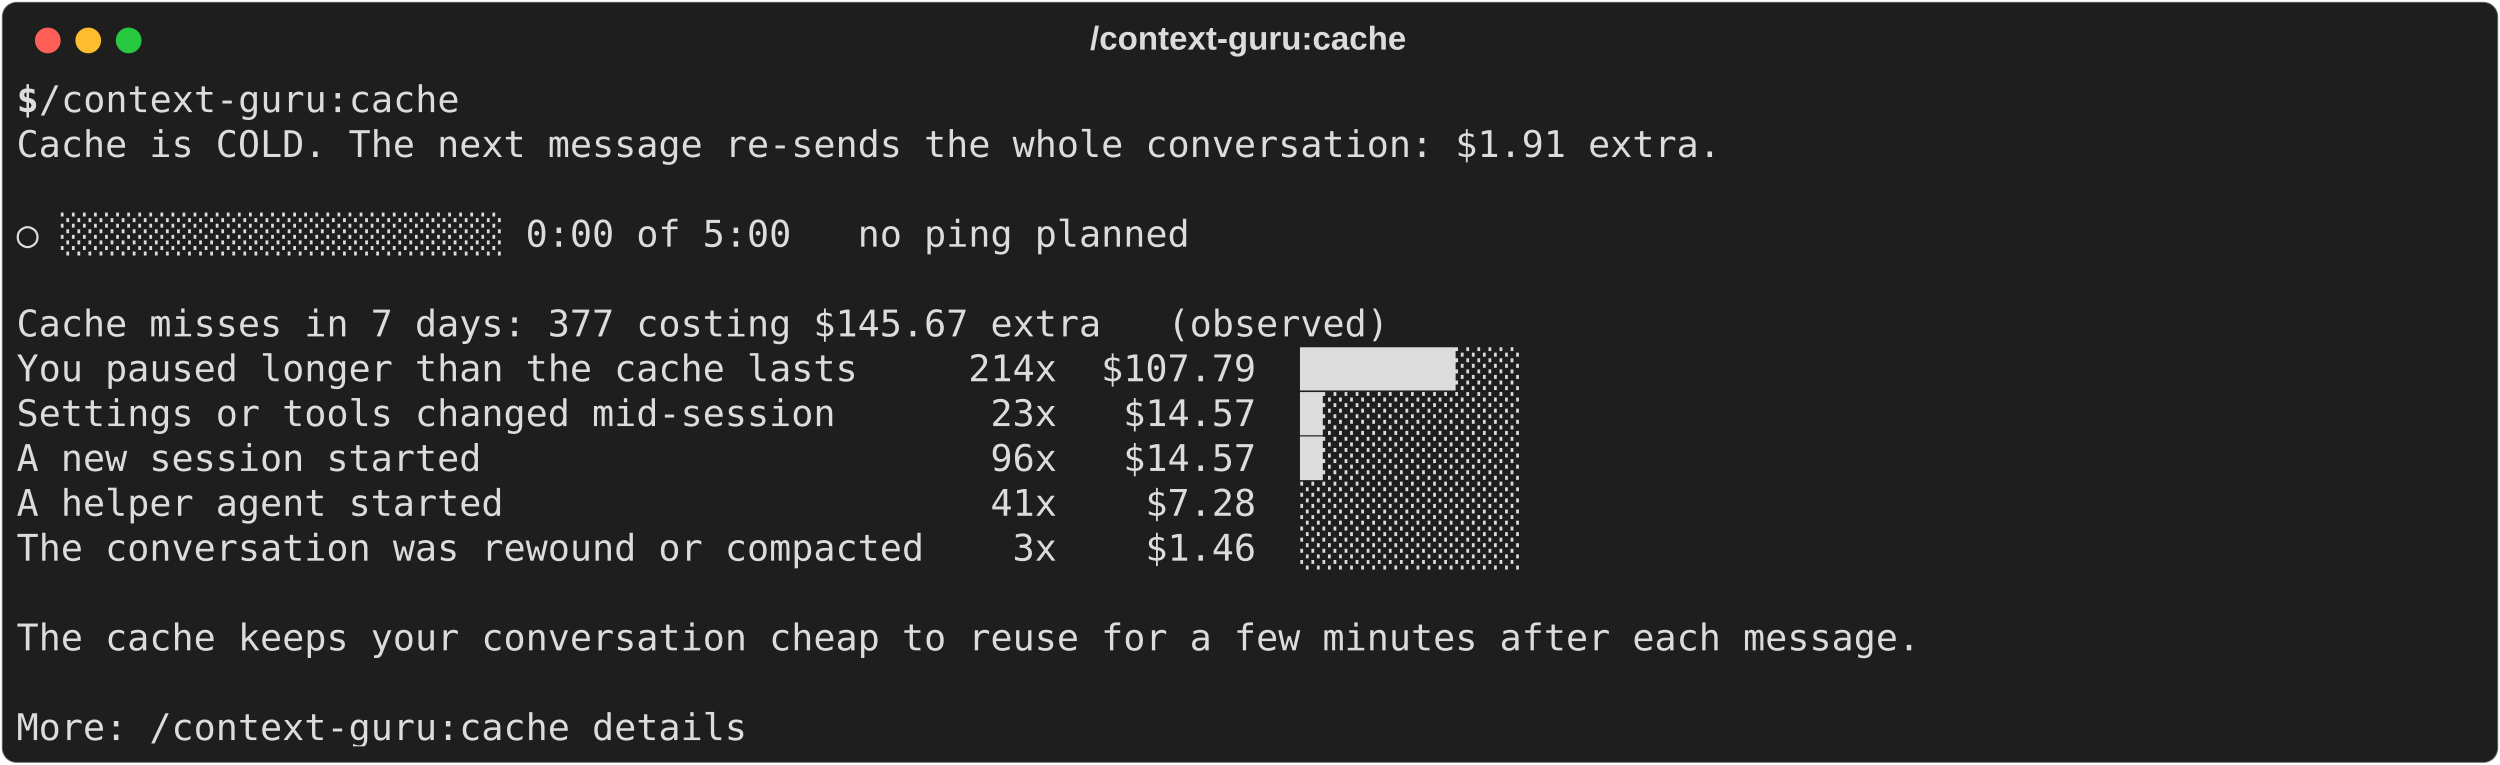
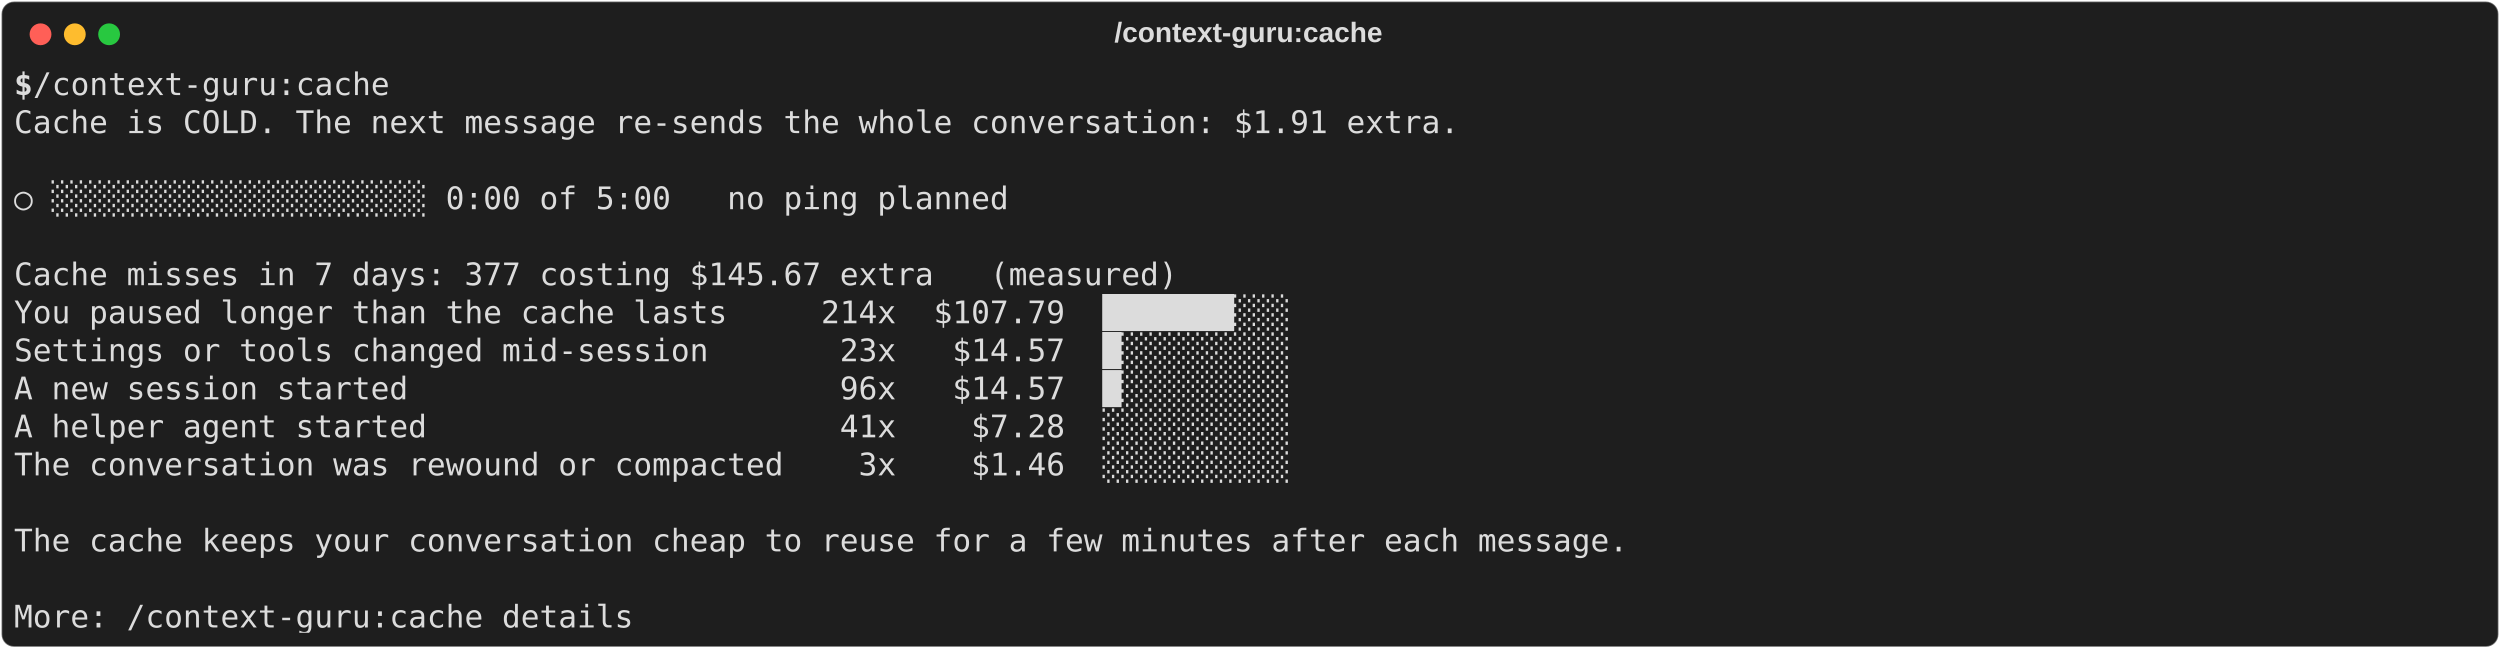
- <svg xmlns="http://www.w3.org/2000/svg" class="rich-terminal" viewBox="0 0 1360 416.0">
+ <svg xmlns="http://www.w3.org/2000/svg" class="rich-terminal" viewBox="0 0 1604 416.0">
  <style>

    @font-face {
        font-family: "Fira Code";
        src: local("FiraCode-Regular"),
                url("https://cdnjs.cloudflare.com/ajax/libs/firacode/6.2.0/woff2/FiraCode-Regular.woff2") format("woff2"),
                url("https://cdnjs.cloudflare.com/ajax/libs/firacode/6.2.0/woff/FiraCode-Regular.woff") format("woff");
        font-style: normal;
        font-weight: 400;
    }
    @font-face {
        font-family: "Fira Code";
        src: local("FiraCode-Bold"),
                url("https://cdnjs.cloudflare.com/ajax/libs/firacode/6.2.0/woff2/FiraCode-Bold.woff2") format("woff2"),
                url("https://cdnjs.cloudflare.com/ajax/libs/firacode/6.2.0/woff/FiraCode-Bold.woff") format("woff");
        font-style: bold;
        font-weight: 700;
    }

-     .terminal-3472737599-matrix {
+     .terminal-3261383995-matrix {
        font-family: Fira Code, monospace;
        font-size: 20px;
        line-height: 24.4px;
        font-variant-east-asian: full-width;
    }

-     .terminal-3472737599-title {
+     .terminal-3261383995-title {
        font-size: 18px;
        font-weight: bold;
        font-family: arial;
    }

-     .terminal-3472737599-r1 { fill: #dcdcdc;font-weight: bold }
- .terminal-3472737599-r2 { fill: #dcdcdc }
+     .terminal-3261383995-r1 { fill: #dcdcdc;font-weight: bold }
+ .terminal-3261383995-r2 { fill: #dcdcdc }
    </style>
  <defs>
-     <clipPath id="terminal-3472737599-clip-terminal">
-       <rect x="0" y="0" width="1341.0" height="365.0" />
+     <clipPath id="terminal-3261383995-clip-terminal">
+       <rect x="0" y="0" width="1585.0" height="365.0" />
    </clipPath>
-     <clipPath id="terminal-3472737599-line-0">
-       <rect x="0" y="1.5" width="1342" height="24.65" />
+     <clipPath id="terminal-3261383995-line-0">
+       <rect x="0" y="1.5" width="1586" height="24.65" />
    </clipPath>
-     <clipPath id="terminal-3472737599-line-1">
-       <rect x="0" y="25.9" width="1342" height="24.65" />
+     <clipPath id="terminal-3261383995-line-1">
+       <rect x="0" y="25.9" width="1586" height="24.65" />
    </clipPath>
-     <clipPath id="terminal-3472737599-line-2">
-       <rect x="0" y="50.3" width="1342" height="24.65" />
+     <clipPath id="terminal-3261383995-line-2">
+       <rect x="0" y="50.3" width="1586" height="24.65" />
    </clipPath>
-     <clipPath id="terminal-3472737599-line-3">
-       <rect x="0" y="74.7" width="1342" height="24.65" />
+     <clipPath id="terminal-3261383995-line-3">
+       <rect x="0" y="74.7" width="1586" height="24.65" />
    </clipPath>
-     <clipPath id="terminal-3472737599-line-4">
-       <rect x="0" y="99.1" width="1342" height="24.65" />
+     <clipPath id="terminal-3261383995-line-4">
+       <rect x="0" y="99.1" width="1586" height="24.65" />
    </clipPath>
-     <clipPath id="terminal-3472737599-line-5">
-       <rect x="0" y="123.5" width="1342" height="24.65" />
+     <clipPath id="terminal-3261383995-line-5">
+       <rect x="0" y="123.5" width="1586" height="24.65" />
    </clipPath>
-     <clipPath id="terminal-3472737599-line-6">
-       <rect x="0" y="147.9" width="1342" height="24.65" />
+     <clipPath id="terminal-3261383995-line-6">
+       <rect x="0" y="147.9" width="1586" height="24.65" />
    </clipPath>
-     <clipPath id="terminal-3472737599-line-7">
-       <rect x="0" y="172.3" width="1342" height="24.65" />
+     <clipPath id="terminal-3261383995-line-7">
+       <rect x="0" y="172.3" width="1586" height="24.65" />
    </clipPath>
-     <clipPath id="terminal-3472737599-line-8">
-       <rect x="0" y="196.7" width="1342" height="24.65" />
+     <clipPath id="terminal-3261383995-line-8">
+       <rect x="0" y="196.7" width="1586" height="24.65" />
    </clipPath>
-     <clipPath id="terminal-3472737599-line-9">
-       <rect x="0" y="221.1" width="1342" height="24.65" />
+     <clipPath id="terminal-3261383995-line-9">
+       <rect x="0" y="221.1" width="1586" height="24.65" />
    </clipPath>
-     <clipPath id="terminal-3472737599-line-10">
-       <rect x="0" y="245.5" width="1342" height="24.65" />
+     <clipPath id="terminal-3261383995-line-10">
+       <rect x="0" y="245.5" width="1586" height="24.65" />
    </clipPath>
-     <clipPath id="terminal-3472737599-line-11">
-       <rect x="0" y="269.9" width="1342" height="24.65" />
+     <clipPath id="terminal-3261383995-line-11">
+       <rect x="0" y="269.9" width="1586" height="24.65" />
    </clipPath>
-     <clipPath id="terminal-3472737599-line-12">
-       <rect x="0" y="294.3" width="1342" height="24.65" />
+     <clipPath id="terminal-3261383995-line-12">
+       <rect x="0" y="294.3" width="1586" height="24.65" />
    </clipPath>
-     <clipPath id="terminal-3472737599-line-13">
-       <rect x="0" y="318.7" width="1342" height="24.65" />
+     <clipPath id="terminal-3261383995-line-13">
+       <rect x="0" y="318.7" width="1586" height="24.65" />
    </clipPath>
  </defs>
-   <rect fill="#1e1e1e" stroke="rgba(255,255,255,0.35)" stroke-width="1" x="1" y="1" width="1358" height="414" rx="8" />
-   <text class="terminal-3472737599-title" fill="#dcdcdc" text-anchor="middle" x="679" y="27">/context-guru:cache</text>
+   <rect fill="#1e1e1e" stroke="rgba(255,255,255,0.35)" stroke-width="1" x="1" y="1" width="1602" height="414" rx="8" />
+   <text class="terminal-3261383995-title" fill="#dcdcdc" text-anchor="middle" x="801" y="27">/context-guru:cache</text>
  <g transform="translate(26,22)">
    <circle cx="0" cy="0" r="7" fill="#ff5f57" />
    <circle cx="22" cy="0" r="7" fill="#febc2e" />
    <circle cx="44" cy="0" r="7" fill="#28c840" />
  </g>
-   <g transform="translate(9, 41)" clip-path="url(#terminal-3472737599-clip-terminal)">
-     <g class="terminal-3472737599-matrix">
-       <text class="terminal-3472737599-r1" x="0" y="20" textLength="12.2" clip-path="url(#terminal-3472737599-line-0)">$</text>
-       <text class="terminal-3472737599-r2" x="12.2" y="20" textLength="244" clip-path="url(#terminal-3472737599-line-0)"> /context-guru:cache</text>
-       <text class="terminal-3472737599-r2" x="1342" y="20" textLength="12.2" clip-path="url(#terminal-3472737599-line-0)">
+   <g transform="translate(9, 41)" clip-path="url(#terminal-3261383995-clip-terminal)">
+     <g class="terminal-3261383995-matrix">
+       <text class="terminal-3261383995-r1" x="0" y="20" textLength="12.2" clip-path="url(#terminal-3261383995-line-0)">$</text>
+       <text class="terminal-3261383995-r2" x="12.2" y="20" textLength="244" clip-path="url(#terminal-3261383995-line-0)"> /context-guru:cache</text>
+       <text class="terminal-3261383995-r2" x="1586" y="20" textLength="12.2" clip-path="url(#terminal-3261383995-line-0)">
</text>
-       <text class="terminal-3472737599-r2" x="0" y="44.4" textLength="939.4" clip-path="url(#terminal-3472737599-line-1)">Cache is COLD. The next message re-sends the whole conversation: $1.91 extra.</text>
-       <text class="terminal-3472737599-r2" x="1342" y="44.4" textLength="12.2" clip-path="url(#terminal-3472737599-line-1)">
+       <text class="terminal-3261383995-r2" x="0" y="44.4" textLength="939.4" clip-path="url(#terminal-3261383995-line-1)">Cache is COLD. The next message re-sends the whole conversation: $1.91 extra.</text>
+       <text class="terminal-3261383995-r2" x="1586" y="44.4" textLength="12.2" clip-path="url(#terminal-3261383995-line-1)">
</text>
-       <text class="terminal-3472737599-r2" x="1342" y="68.8" textLength="12.2" clip-path="url(#terminal-3472737599-line-2)">
+       <text class="terminal-3261383995-r2" x="1586" y="68.8" textLength="12.2" clip-path="url(#terminal-3261383995-line-2)">
</text>
-       <text class="terminal-3472737599-r2" x="0" y="93.2" textLength="646.6" clip-path="url(#terminal-3472737599-line-3)">○ ░░░░░░░░░░░░░░░░░░░░ 0:00 of 5:00   no ping planned</text>
-       <text class="terminal-3472737599-r2" x="1342" y="93.2" textLength="12.2" clip-path="url(#terminal-3472737599-line-3)">
+       <text class="terminal-3261383995-r2" x="0" y="93.2" textLength="646.6" clip-path="url(#terminal-3261383995-line-3)">○ ░░░░░░░░░░░░░░░░░░░░ 0:00 of 5:00   no ping planned</text>
+       <text class="terminal-3261383995-r2" x="1586" y="93.2" textLength="12.2" clip-path="url(#terminal-3261383995-line-3)">
</text>
-       <text class="terminal-3472737599-r2" x="1342" y="117.6" textLength="12.2" clip-path="url(#terminal-3472737599-line-4)">
+       <text class="terminal-3261383995-r2" x="1586" y="117.6" textLength="12.2" clip-path="url(#terminal-3261383995-line-4)">
</text>
-       <text class="terminal-3472737599-r2" x="0" y="142" textLength="756.4" clip-path="url(#terminal-3472737599-line-5)">Cache misses in 7 days: 377 costing $145.67 extra   (observed)</text>
-       <text class="terminal-3472737599-r2" x="1342" y="142" textLength="12.2" clip-path="url(#terminal-3472737599-line-5)">
+       <text class="terminal-3261383995-r2" x="0" y="142" textLength="756.4" clip-path="url(#terminal-3261383995-line-5)">Cache misses in 7 days: 377 costing $145.67 extra   (measured)</text>
+       <text class="terminal-3261383995-r2" x="1586" y="142" textLength="12.2" clip-path="url(#terminal-3261383995-line-5)">
</text>
-       <text class="terminal-3472737599-r2" x="0" y="166.4" textLength="854" clip-path="url(#terminal-3472737599-line-6)">  You paused longer than the cache lasts     214x  $107.79  ███████░░░</text>
-       <text class="terminal-3472737599-r2" x="1342" y="166.4" textLength="12.2" clip-path="url(#terminal-3472737599-line-6)">
+       <text class="terminal-3261383995-r2" x="0" y="166.4" textLength="854" clip-path="url(#terminal-3261383995-line-6)">  You paused longer than the cache lasts     214x  $107.79  ███████░░░</text>
+       <text class="terminal-3261383995-r2" x="1586" y="166.4" textLength="12.2" clip-path="url(#terminal-3261383995-line-6)">
</text>
-       <text class="terminal-3472737599-r2" x="0" y="190.8" textLength="854" clip-path="url(#terminal-3472737599-line-7)">  Settings or tools changed mid-session       23x   $14.57  █░░░░░░░░░</text>
-       <text class="terminal-3472737599-r2" x="1342" y="190.8" textLength="12.2" clip-path="url(#terminal-3472737599-line-7)">
+       <text class="terminal-3261383995-r2" x="0" y="190.8" textLength="854" clip-path="url(#terminal-3261383995-line-7)">  Settings or tools changed mid-session       23x   $14.57  █░░░░░░░░░</text>
+       <text class="terminal-3261383995-r2" x="1586" y="190.8" textLength="12.2" clip-path="url(#terminal-3261383995-line-7)">
</text>
-       <text class="terminal-3472737599-r2" x="0" y="215.2" textLength="854" clip-path="url(#terminal-3472737599-line-8)">  A new session started                       96x   $14.57  █░░░░░░░░░</text>
-       <text class="terminal-3472737599-r2" x="1342" y="215.2" textLength="12.2" clip-path="url(#terminal-3472737599-line-8)">
+       <text class="terminal-3261383995-r2" x="0" y="215.2" textLength="854" clip-path="url(#terminal-3261383995-line-8)">  A new session started                       96x   $14.57  █░░░░░░░░░</text>
+       <text class="terminal-3261383995-r2" x="1586" y="215.2" textLength="12.2" clip-path="url(#terminal-3261383995-line-8)">
</text>
-       <text class="terminal-3472737599-r2" x="0" y="239.6" textLength="854" clip-path="url(#terminal-3472737599-line-9)">  A helper agent started                      41x    $7.28  ░░░░░░░░░░</text>
-       <text class="terminal-3472737599-r2" x="1342" y="239.6" textLength="12.2" clip-path="url(#terminal-3472737599-line-9)">
+       <text class="terminal-3261383995-r2" x="0" y="239.6" textLength="854" clip-path="url(#terminal-3261383995-line-9)">  A helper agent started                      41x    $7.28  ░░░░░░░░░░</text>
+       <text class="terminal-3261383995-r2" x="1586" y="239.6" textLength="12.2" clip-path="url(#terminal-3261383995-line-9)">
</text>
-       <text class="terminal-3472737599-r2" x="0" y="264" textLength="854" clip-path="url(#terminal-3472737599-line-10)">  The conversation was rewound or compacted    3x    $1.46  ░░░░░░░░░░</text>
-       <text class="terminal-3472737599-r2" x="1342" y="264" textLength="12.2" clip-path="url(#terminal-3472737599-line-10)">
+       <text class="terminal-3261383995-r2" x="0" y="264" textLength="854" clip-path="url(#terminal-3261383995-line-10)">  The conversation was rewound or compacted    3x    $1.46  ░░░░░░░░░░</text>
+       <text class="terminal-3261383995-r2" x="1586" y="264" textLength="12.2" clip-path="url(#terminal-3261383995-line-10)">
</text>
-       <text class="terminal-3472737599-r2" x="1342" y="288.4" textLength="12.2" clip-path="url(#terminal-3472737599-line-11)">
+       <text class="terminal-3261383995-r2" x="1586" y="288.4" textLength="12.2" clip-path="url(#terminal-3261383995-line-11)">
</text>
-       <text class="terminal-3472737599-r2" x="0" y="312.8" textLength="1049.2" clip-path="url(#terminal-3472737599-line-12)">The cache keeps your conversation cheap to reuse for a few minutes after each message.</text>
-       <text class="terminal-3472737599-r2" x="1342" y="312.8" textLength="12.2" clip-path="url(#terminal-3472737599-line-12)">
+       <text class="terminal-3261383995-r2" x="0" y="312.8" textLength="1049.2" clip-path="url(#terminal-3261383995-line-12)">The cache keeps your conversation cheap to reuse for a few minutes after each message.</text>
+       <text class="terminal-3261383995-r2" x="1586" y="312.8" textLength="12.2" clip-path="url(#terminal-3261383995-line-12)">
</text>
-       <text class="terminal-3472737599-r2" x="1342" y="337.2" textLength="12.2" clip-path="url(#terminal-3472737599-line-13)">
+       <text class="terminal-3261383995-r2" x="1586" y="337.2" textLength="12.2" clip-path="url(#terminal-3261383995-line-13)">
</text>
-       <text class="terminal-3472737599-r2" x="0" y="361.6" textLength="402.6" clip-path="url(#terminal-3472737599-line-14)">More: /context-guru:cache details</text>
-       <text class="terminal-3472737599-r2" x="1342" y="361.6" textLength="12.2" clip-path="url(#terminal-3472737599-line-14)">
+       <text class="terminal-3261383995-r2" x="0" y="361.6" textLength="402.6" clip-path="url(#terminal-3261383995-line-14)">More: /context-guru:cache details</text>
+       <text class="terminal-3261383995-r2" x="1586" y="361.6" textLength="12.2" clip-path="url(#terminal-3261383995-line-14)">
</text>
    </g>
  </g>
</svg>
